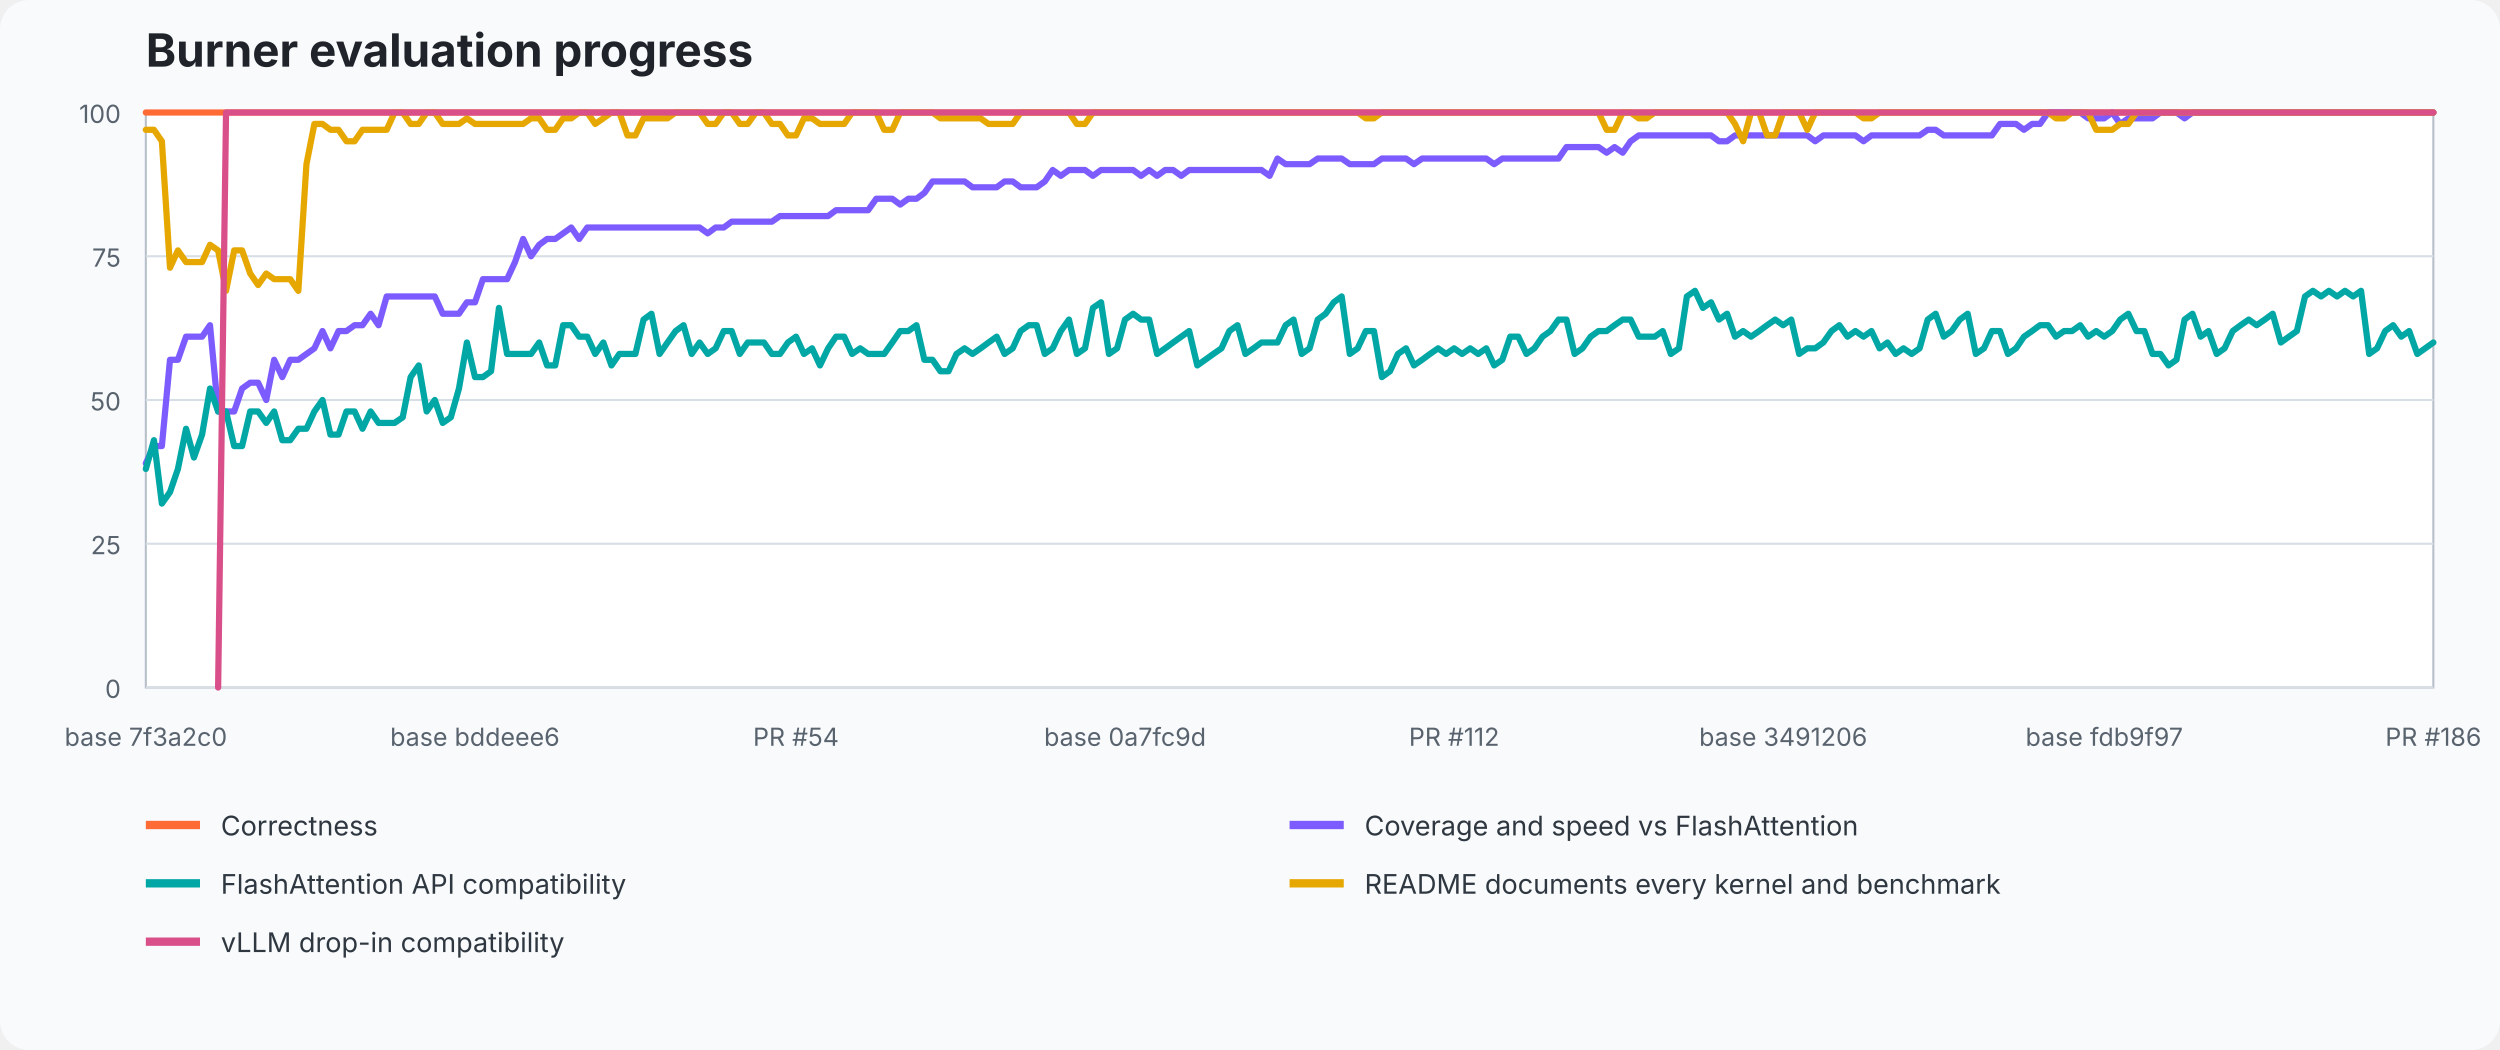
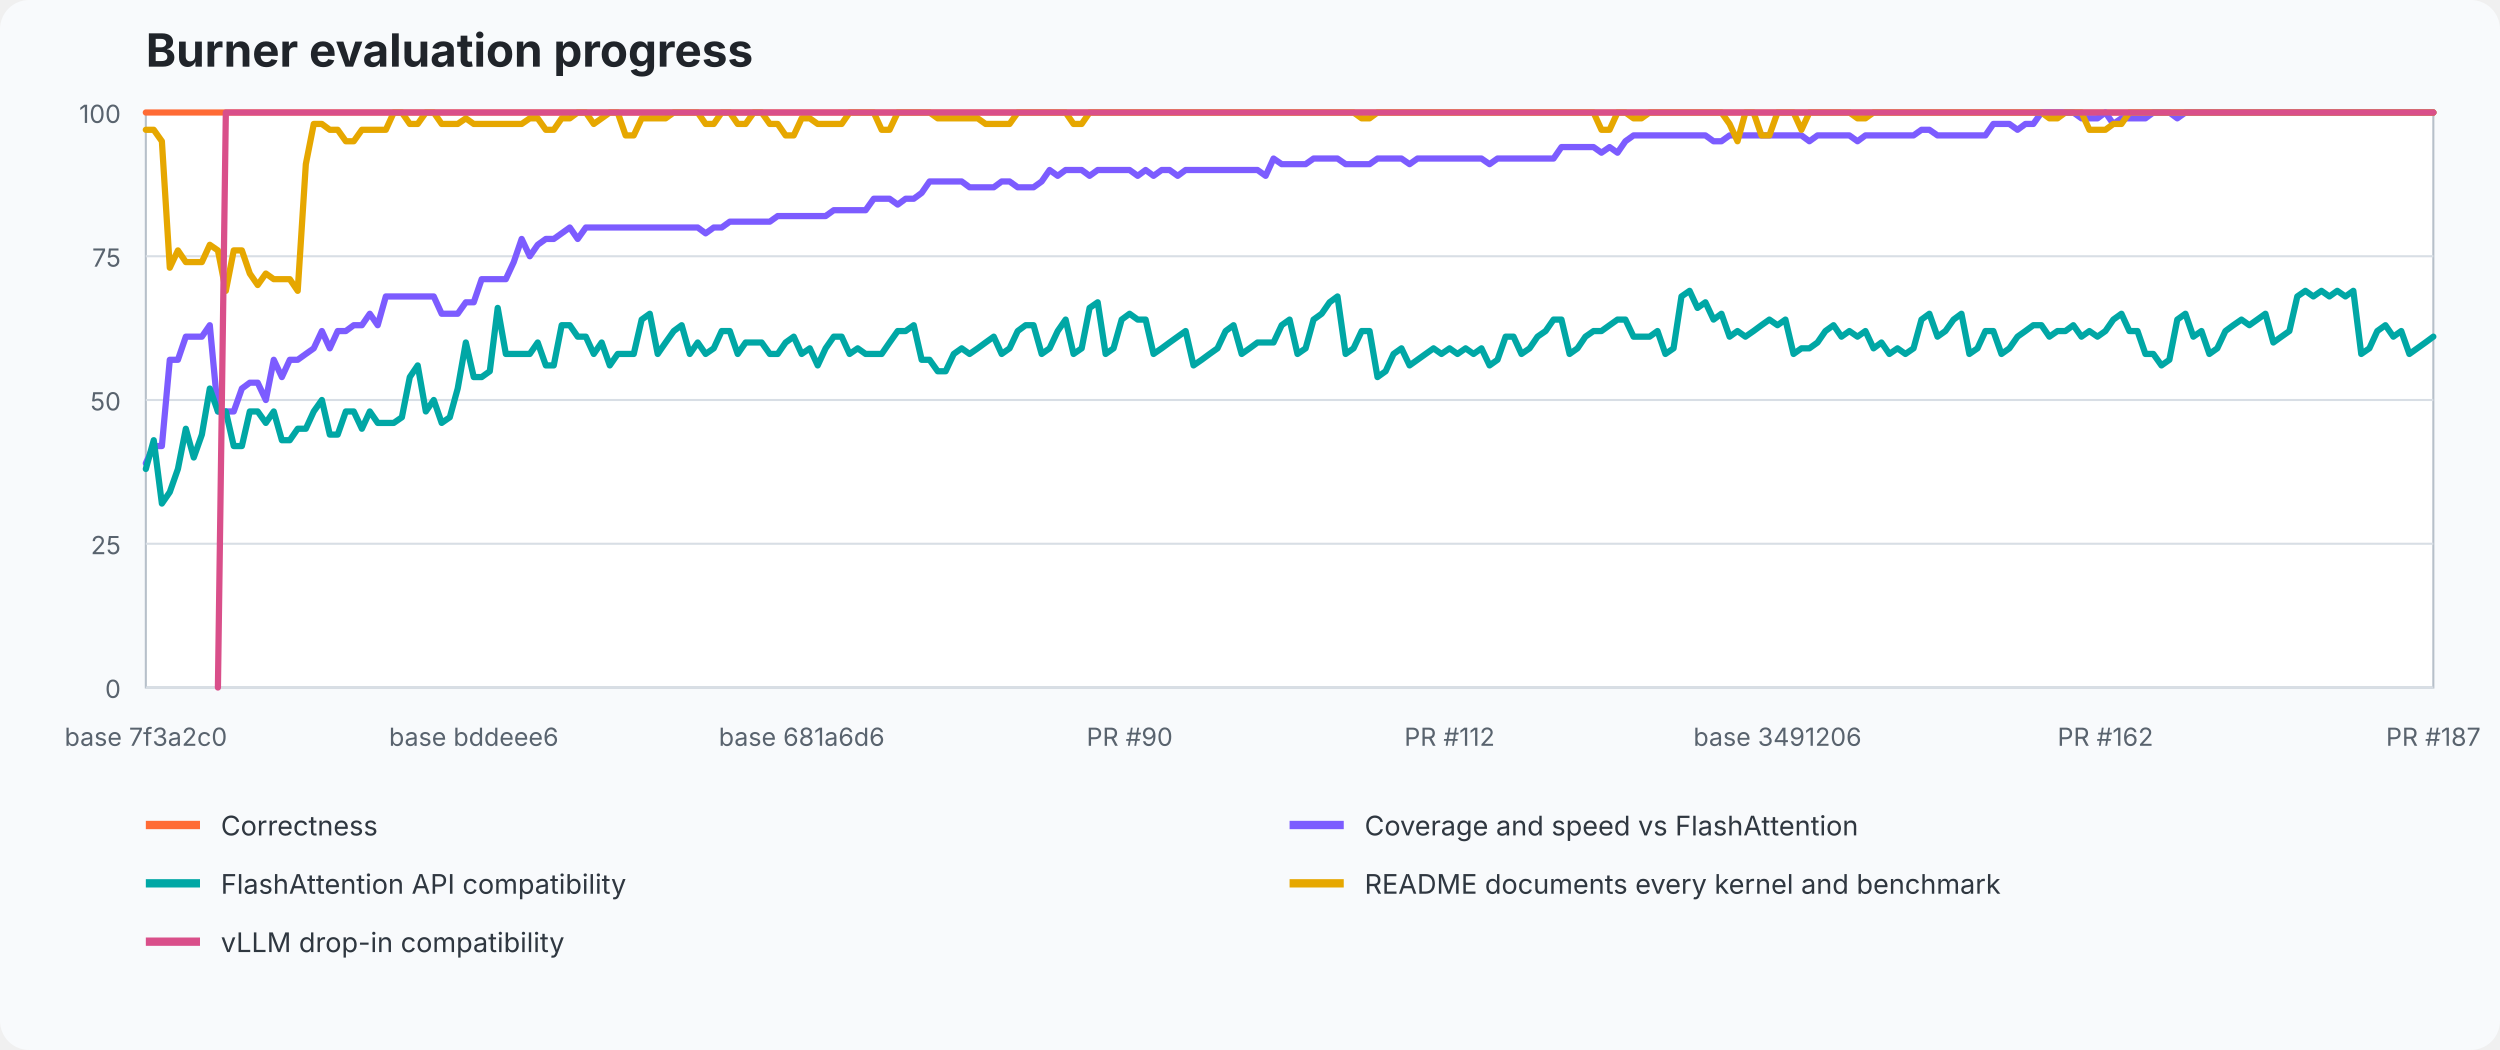
<svg xmlns="http://www.w3.org/2000/svg" width="1200" height="504" viewBox="0 0 1200 504" role="img" aria-labelledby="title desc">
  <style>text{font-family:ui-sans-serif,system-ui,-apple-system,BlinkMacSystemFont,"Segoe UI",sans-serif}.title{font-size:22px;font-weight:700;fill:#20242a}.axis{font-size:12px;fill:#59636e}.legend{font-size:13px;fill:#2f3740}.grid{stroke:#d8dee5;stroke-width:1}.plot{fill:#fff;stroke:#b7c0ca}</style>
  <rect width="100%" height="100%" fill="#f8fafc" rx="14" />
  <text x="70" y="32" class="title">Burner evaluation progress</text>
  <rect x="70" y="54" width="1098" height="276" class="plot" />
  <line x1="70" y1="330" x2="1168" y2="330" class="grid" />
  <text x="58" y="335" text-anchor="end" class="axis">0</text>
  <line x1="70" y1="261" x2="1168" y2="261" class="grid" />
  <text x="58" y="266" text-anchor="end" class="axis">25</text>
  <line x1="70" y1="192" x2="1168" y2="192" class="grid" />
  <text x="58" y="197" text-anchor="end" class="axis">50</text>
  <line x1="70" y1="123" x2="1168" y2="123" class="grid" />
  <text x="58" y="128" text-anchor="end" class="axis">75</text>
  <line x1="70" y1="54" x2="1168" y2="54" class="grid" />
  <text x="58" y="59" text-anchor="end" class="axis">100</text>
-   <polyline points="70.0,54.0 73.9,54.0 77.7,54.0 81.6,54.0 85.4,54.0 89.3,54.0 93.1,54.0 97.0,54.0 100.8,54.0 104.7,54.0 108.5,54.0 112.4,54.0 116.2,54.0 120.1,54.0 123.9,54.0 127.8,54.0 131.6,54.0 135.5,54.0 139.3,54.0 143.2,54.0 147.1,54.0 150.9,54.0 154.8,54.0 158.6,54.0 162.5,54.0 166.3,54.0 170.2,54.0 174.0,54.0 177.9,54.0 181.7,54.0 185.6,54.0 189.4,54.0 193.3,54.0 197.1,54.0 201.0,54.0 204.8,54.0 208.7,54.0 212.5,54.0 216.4,54.0 220.3,54.0 224.1,54.0 228.0,54.0 231.8,54.0 235.7,54.0 239.5,54.0 243.4,54.0 247.2,54.0 251.1,54.0 254.9,54.0 258.8,54.0 262.6,54.0 266.5,54.0 270.3,54.0 274.2,54.0 278.0,54.0 281.9,54.0 285.7,54.0 289.6,54.0 293.5,54.0 297.3,54.0 301.2,54.0 305.0,54.0 308.9,54.0 312.7,54.0 316.6,54.0 320.4,54.0 324.3,54.0 328.1,54.0 332.0,54.0 335.8,54.0 339.7,54.0 343.5,54.0 347.4,54.0 351.2,54.0 355.1,54.0 358.9,54.0 362.8,54.0 366.7,54.0 370.5,54.0 374.4,54.0 378.2,54.0 382.1,54.0 385.9,54.0 389.8,54.0 393.6,54.0 397.5,54.0 401.3,54.0 405.2,54.0 409.0,54.0 412.9,54.0 416.7,54.0 420.6,54.0 424.4,54.0 428.3,54.0 432.1,54.0 436.0,54.0 439.9,54.0 443.7,54.0 447.6,54.0 451.4,54.0 455.3,54.0 459.1,54.0 463.0,54.0 466.8,54.0 470.7,54.0 474.5,54.0 478.4,54.0 482.2,54.0 486.1,54.0 489.9,54.0 493.8,54.0 497.6,54.0 501.5,54.0 505.3,54.0 509.2,54.0 513.1,54.0 516.9,54.0 520.8,54.0 524.6,54.0 528.5,54.0 532.3,54.0 536.2,54.0 540.0,54.0 543.9,54.0 547.7,54.0 551.6,54.0 555.4,54.0 559.3,54.0 563.1,54.0 567.0,54.0 570.8,54.0 574.7,54.0 578.5,54.0 582.4,54.0 586.3,54.0 590.1,54.0 594.0,54.0 597.8,54.0 601.7,54.0 605.5,54.0 609.4,54.0 613.2,54.0 617.1,54.0 620.9,54.0 624.8,54.0 628.6,54.0 632.5,54.0 636.3,54.0 640.2,54.0 644.0,54.0 647.9,54.0 651.7,54.0 655.6,54.0 659.5,54.0 663.3,54.0 667.2,54.0 671.0,54.0 674.9,54.0 678.7,54.0 682.6,54.0 686.4,54.0 690.3,54.0 694.1,54.0 698.0,54.0 701.8,54.0 705.7,54.0 709.5,54.0 713.4,54.0 717.2,54.0 721.1,54.0 724.9,54.0 728.8,54.0 732.7,54.0 736.5,54.0 740.4,54.0 744.2,54.0 748.1,54.0 751.9,54.0 755.8,54.0 759.6,54.0 763.5,54.0 767.3,54.0 771.2,54.0 775.0,54.0 778.9,54.0 782.7,54.0 786.6,54.0 790.4,54.0 794.3,54.0 798.1,54.0 802.0,54.0 805.9,54.0 809.7,54.0 813.6,54.0 817.4,54.0 821.3,54.0 825.1,54.0 829.0,54.0 832.8,54.0 836.7,54.0 840.5,54.0 844.4,54.0 848.2,54.0 852.1,54.0 855.9,54.0 859.8,54.0 863.6,54.0 867.5,54.0 871.3,54.0 875.2,54.0 879.1,54.0 882.9,54.0 886.8,54.0 890.6,54.0 894.5,54.0 898.3,54.0 902.2,54.0 906.0,54.0 909.9,54.0 913.7,54.0 917.6,54.0 921.4,54.0 925.3,54.0 929.1,54.0 933.0,54.0 936.8,54.0 940.7,54.0 944.5,54.0 948.4,54.0 952.3,54.0 956.1,54.0 960.0,54.0 963.8,54.0 967.7,54.0 971.5,54.0 975.4,54.0 979.2,54.0 983.1,54.0 986.9,54.0 990.8,54.0 994.6,54.0 998.5,54.0 1002.3,54.0 1006.2,54.0 1010.0,54.0 1013.9,54.0 1017.7,54.0 1021.6,54.0 1025.5,54.0 1029.3,54.0 1033.2,54.0 1037.0,54.0 1040.9,54.0 1044.7,54.0 1048.6,54.0 1052.4,54.0 1056.3,54.0 1060.1,54.0 1064.0,54.0 1067.8,54.0 1071.7,54.0 1075.5,54.0 1079.4,54.0 1083.2,54.0 1087.1,54.0 1090.9,54.0 1094.8,54.0 1098.7,54.0 1102.5,54.0 1106.4,54.0 1110.2,54.0 1114.1,54.0 1117.9,54.0 1121.8,54.0 1125.6,54.0 1129.5,54.0 1133.3,54.0 1137.2,54.0 1141.0,54.0 1144.9,54.0 1148.7,54.0 1152.6,54.0 1156.4,54.0 1160.3,54.0 1164.1,54.0 1168.0,54.0" fill="none" stroke="#ff6b35" stroke-width="3" stroke-linejoin="round" stroke-linecap="round" />
-   <polyline points="70.0,222.4 73.9,214.1 77.7,214.1 81.6,172.7 85.4,172.7 89.3,161.6 93.1,161.6 97.0,161.6 100.8,156.1 104.7,197.5 108.5,197.5 112.4,197.5 116.2,186.5 120.1,183.7 123.9,183.7 127.8,192.0 131.6,172.7 135.5,181.0 139.3,172.7 143.2,172.7 147.1,169.9 150.9,167.2 154.8,158.9 158.6,167.2 162.5,158.9 166.3,158.9 170.2,156.1 174.0,156.1 177.9,150.6 181.7,156.1 185.6,142.3 189.4,142.3 193.3,142.3 197.1,142.3 201.0,142.3 204.8,142.3 208.7,142.3 212.5,150.6 216.4,150.6 220.3,150.6 224.1,145.1 228.0,145.1 231.8,134.0 235.7,134.0 239.5,134.0 243.4,134.0 247.2,125.8 251.1,114.7 254.9,123.0 258.8,117.5 262.6,114.7 266.5,114.7 270.3,112.0 274.2,109.2 278.0,114.7 281.9,109.2 285.7,109.2 289.6,109.2 293.5,109.2 297.3,109.2 301.2,109.2 305.0,109.2 308.9,109.2 312.7,109.2 316.6,109.2 320.4,109.2 324.3,109.2 328.1,109.2 332.0,109.2 335.8,109.2 339.7,112.0 343.5,109.2 347.4,109.2 351.2,106.4 355.1,106.4 358.9,106.4 362.8,106.4 366.7,106.4 370.5,106.4 374.4,103.7 378.2,103.7 382.1,103.7 385.9,103.7 389.8,103.7 393.6,103.7 397.5,103.7 401.3,100.9 405.2,100.9 409.0,100.9 412.9,100.9 416.7,100.9 420.6,95.4 424.4,95.4 428.3,95.4 432.1,98.2 436.0,95.4 439.9,95.4 443.7,92.6 447.6,87.1 451.4,87.1 455.3,87.1 459.1,87.1 463.0,87.1 466.8,89.9 470.7,89.9 474.5,89.9 478.4,89.9 482.2,87.1 486.1,87.1 489.9,89.9 493.8,89.9 497.6,89.9 501.5,87.1 505.3,81.6 509.2,84.4 513.1,81.6 516.9,81.6 520.8,81.6 524.6,84.4 528.5,81.6 532.3,81.6 536.2,81.6 540.0,81.6 543.9,81.6 547.7,84.4 551.6,81.6 555.4,84.4 559.3,81.6 563.1,81.6 567.0,84.4 570.8,81.6 574.7,81.6 578.5,81.6 582.4,81.6 586.3,81.6 590.1,81.6 594.0,81.6 597.8,81.6 601.7,81.6 605.5,81.6 609.4,84.4 613.2,76.1 617.1,78.8 620.9,78.8 624.8,78.8 628.6,78.8 632.5,76.1 636.3,76.1 640.2,76.1 644.0,76.1 647.9,78.8 651.7,78.8 655.6,78.8 659.5,78.8 663.3,76.1 667.2,76.1 671.0,76.1 674.9,76.1 678.7,78.8 682.6,76.1 686.4,76.1 690.3,76.1 694.1,76.1 698.0,76.1 701.8,76.1 705.7,76.1 709.5,76.1 713.4,76.1 717.2,78.8 721.1,76.1 724.9,76.1 728.8,76.1 732.7,76.1 736.5,76.1 740.4,76.1 744.2,76.1 748.1,76.1 751.9,70.6 755.8,70.6 759.6,70.6 763.5,70.6 767.3,70.6 771.2,73.3 775.0,70.6 778.9,73.3 782.7,67.8 786.6,65.0 790.4,65.0 794.3,65.0 798.1,65.0 802.0,65.0 805.9,65.0 809.7,65.0 813.6,65.0 817.4,65.0 821.3,65.0 825.1,67.8 829.0,67.8 832.8,65.0 836.7,65.0 840.5,65.0 844.4,65.0 848.2,65.0 852.1,65.0 855.9,65.0 859.8,65.0 863.6,65.0 867.5,65.0 871.3,67.8 875.2,65.0 879.1,65.0 882.9,65.0 886.8,65.0 890.6,65.0 894.5,67.8 898.3,65.0 902.2,65.0 906.0,65.0 909.9,65.0 913.7,65.0 917.6,65.0 921.4,65.0 925.3,62.3 929.1,62.3 933.0,65.0 936.8,65.0 940.7,65.0 944.5,65.0 948.4,65.0 952.3,65.0 956.1,65.0 960.0,59.5 963.8,59.5 967.7,59.5 971.5,62.3 975.4,59.5 979.2,59.5 983.1,54.0 986.9,54.0 990.8,54.0 994.6,54.0 998.5,54.0 1002.3,56.8 1006.2,56.8 1010.0,56.8 1013.9,54.0 1017.7,59.5 1021.6,56.8 1025.5,56.8 1029.3,56.8 1033.2,56.8 1037.0,54.0 1040.9,54.0 1044.7,54.0 1048.6,56.8 1052.4,54.0 1056.3,54.0 1060.1,54.0 1064.0,54.0 1067.8,54.0 1071.7,54.0 1075.5,54.0 1079.4,54.0 1083.2,54.0 1087.1,54.0 1090.9,54.0 1094.8,54.0 1098.7,54.0 1102.5,54.0 1106.4,54.0 1110.2,54.0 1114.1,54.0 1117.9,54.0 1121.8,54.0 1125.6,54.0 1129.5,54.0 1133.3,54.0 1137.2,54.0 1141.0,54.0 1144.9,54.0 1148.7,54.0 1152.6,54.0 1156.4,54.0 1160.3,54.0 1164.1,54.0 1168.0,54.0" fill="none" stroke="#7c5cff" stroke-width="3" stroke-linejoin="round" stroke-linecap="round" />
-   <polyline points="70.0,225.1 73.9,211.3 77.7,241.7 81.6,236.2 85.4,225.1 89.3,205.8 93.1,219.6 97.0,208.6 100.8,186.5 104.7,197.5 108.5,197.5 112.4,214.1 116.2,214.1 120.1,197.5 123.9,197.5 127.8,203.0 131.6,197.5 135.5,211.3 139.3,211.3 143.2,205.8 147.1,205.8 150.9,197.5 154.8,192.0 158.6,208.6 162.5,208.6 166.3,197.5 170.2,197.5 174.0,205.8 177.9,197.5 181.7,203.0 185.6,203.0 189.4,203.0 193.3,200.3 197.1,181.0 201.0,175.4 204.8,197.5 208.7,192.0 212.5,203.0 216.4,200.3 220.3,186.5 224.1,164.4 228.0,181.0 231.8,181.0 235.7,178.2 239.5,147.8 243.4,169.9 247.2,169.9 251.1,169.9 254.9,169.9 258.8,164.4 262.6,175.4 266.5,175.4 270.3,156.1 274.2,156.1 278.0,161.6 281.9,161.6 285.7,169.9 289.6,164.4 293.5,175.4 297.3,169.9 301.2,169.9 305.0,169.9 308.9,153.4 312.7,150.6 316.6,169.9 320.4,164.4 324.3,158.9 328.1,156.1 332.0,169.9 335.8,164.4 339.7,169.9 343.5,167.2 347.4,158.9 351.2,158.9 355.1,169.9 358.9,164.4 362.8,164.4 366.7,164.4 370.5,169.9 374.4,169.9 378.2,164.4 382.1,161.6 385.9,169.9 389.8,167.2 393.6,175.4 397.5,167.2 401.3,161.6 405.2,161.6 409.0,169.9 412.9,167.2 416.7,169.9 420.6,169.9 424.4,169.9 428.3,164.4 432.1,158.9 436.0,158.9 439.9,156.1 443.7,172.7 447.6,172.7 451.4,178.2 455.3,178.2 459.1,169.9 463.0,167.2 466.8,169.9 470.7,167.2 474.5,164.4 478.4,161.6 482.2,169.9 486.1,167.2 489.9,158.9 493.8,156.1 497.6,156.1 501.5,169.9 505.3,167.2 509.2,158.9 513.1,153.4 516.9,169.9 520.8,167.2 524.6,147.8 528.5,145.1 532.3,169.9 536.2,167.2 540.0,153.4 543.9,150.6 547.7,153.4 551.6,153.4 555.4,169.9 559.3,167.2 563.1,164.4 567.0,161.6 570.8,158.9 574.7,175.4 578.5,172.7 582.4,169.9 586.3,167.2 590.1,158.9 594.0,156.1 597.8,169.9 601.7,167.2 605.5,164.4 609.4,164.4 613.2,164.4 617.1,156.1 620.9,153.4 624.8,169.9 628.6,167.2 632.5,153.4 636.3,150.6 640.2,145.1 644.0,142.3 647.9,169.9 651.7,167.2 655.6,158.9 659.5,158.9 663.3,181.0 667.2,178.2 671.0,169.9 674.9,167.2 678.7,175.4 682.6,172.7 686.4,169.9 690.3,167.2 694.1,169.9 698.0,167.2 701.8,169.9 705.7,167.2 709.5,169.9 713.4,167.2 717.2,175.4 721.1,172.7 724.9,161.6 728.8,161.6 732.7,169.9 736.5,167.2 740.4,161.6 744.2,158.9 748.1,153.4 751.9,153.4 755.8,169.9 759.6,167.2 763.5,161.6 767.3,158.9 771.2,158.9 775.0,156.1 778.9,153.4 782.7,153.4 786.6,161.6 790.4,161.6 794.3,161.6 798.1,158.9 802.0,169.9 805.9,167.2 809.7,142.3 813.6,139.6 817.4,147.8 821.3,145.1 825.1,153.4 829.0,150.6 832.8,161.6 836.7,158.9 840.5,161.6 844.4,158.9 848.2,156.1 852.1,153.4 855.9,156.1 859.8,153.4 863.6,169.9 867.5,167.2 871.3,167.2 875.2,164.4 879.1,158.9 882.9,156.1 886.8,161.6 890.6,158.9 894.5,161.6 898.3,158.9 902.2,167.2 906.0,164.4 909.9,169.9 913.7,167.2 917.6,169.9 921.4,167.2 925.3,153.4 929.1,150.6 933.0,161.6 936.8,158.9 940.7,153.4 944.5,150.6 948.4,169.9 952.3,167.2 956.1,158.9 960.0,158.9 963.8,169.9 967.7,167.2 971.5,161.6 975.4,158.9 979.2,156.1 983.1,156.1 986.9,161.6 990.8,158.9 994.6,158.9 998.5,156.1 1002.3,161.6 1006.2,158.9 1010.0,161.6 1013.9,158.9 1017.7,153.4 1021.6,150.6 1025.5,158.9 1029.3,158.9 1033.2,169.9 1037.0,169.9 1040.9,175.4 1044.7,172.7 1048.6,153.4 1052.4,150.6 1056.3,161.6 1060.1,158.9 1064.0,169.9 1067.8,167.2 1071.7,158.9 1075.5,156.1 1079.4,153.4 1083.2,156.1 1087.1,153.4 1090.9,150.6 1094.8,164.4 1098.7,161.6 1102.5,158.9 1106.4,142.3 1110.2,139.6 1114.1,142.3 1117.9,139.6 1121.8,142.3 1125.6,139.6 1129.5,142.3 1133.3,139.6 1137.2,169.9 1141.0,167.2 1144.9,158.9 1148.7,156.1 1152.6,161.6 1156.4,158.9 1160.3,169.9 1164.1,167.2 1168.0,164.4" fill="none" stroke="#00a7a5" stroke-width="3" stroke-linejoin="round" stroke-linecap="round" />
-   <polyline points="70.0,62.3 73.9,62.3 77.7,67.8 81.6,128.5 85.4,120.2 89.3,125.8 93.1,125.8 97.0,125.8 100.8,117.5 104.7,120.2 108.5,139.6 112.4,120.2 116.2,120.2 120.1,131.3 123.9,136.8 127.8,131.3 131.6,134.0 135.5,134.0 139.3,134.0 143.2,139.6 147.1,78.8 150.9,59.5 154.8,59.5 158.6,62.3 162.5,62.3 166.3,67.8 170.2,67.8 174.0,62.3 177.9,62.3 181.7,62.3 185.6,62.3 189.4,54.0 193.3,54.0 197.1,59.5 201.0,59.5 204.8,54.0 208.7,54.0 212.5,59.5 216.4,59.5 220.3,59.5 224.1,56.8 228.0,59.5 231.8,59.5 235.7,59.5 239.5,59.5 243.4,59.5 247.2,59.5 251.1,59.5 254.9,56.8 258.8,56.8 262.6,62.3 266.5,62.3 270.3,56.8 274.2,56.8 278.0,54.0 281.9,54.0 285.7,59.5 289.6,56.8 293.5,54.0 297.3,54.0 301.2,65.0 305.0,65.0 308.9,56.8 312.7,56.8 316.6,56.8 320.4,56.8 324.3,54.0 328.1,54.0 332.0,54.0 335.8,54.0 339.7,59.5 343.5,59.5 347.4,54.0 351.2,54.0 355.1,59.5 358.9,59.5 362.8,54.0 366.7,54.0 370.5,59.5 374.4,59.5 378.2,65.0 382.1,65.0 385.9,56.8 389.8,56.8 393.6,59.5 397.5,59.5 401.3,59.5 405.2,59.5 409.0,54.0 412.9,54.0 416.7,54.0 420.6,54.0 424.4,62.3 428.3,62.3 432.1,54.0 436.0,54.0 439.9,54.0 443.7,54.0 447.6,54.0 451.4,56.8 455.3,56.8 459.1,56.8 463.0,56.8 466.8,56.8 470.7,56.8 474.5,59.5 478.4,59.5 482.2,59.5 486.1,59.5 489.9,54.0 493.8,54.0 497.6,54.0 501.5,54.0 505.3,54.0 509.2,54.0 513.1,54.0 516.9,59.5 520.8,59.5 524.6,54.0 528.5,54.0 532.3,54.0 536.2,54.0 540.0,54.0 543.9,54.0 547.7,54.0 551.6,54.0 555.4,54.0 559.3,54.0 563.1,54.0 567.0,54.0 570.8,54.0 574.7,54.0 578.5,54.0 582.4,54.0 586.3,54.0 590.1,54.0 594.0,54.0 597.8,54.0 601.7,54.0 605.5,54.0 609.4,54.0 613.2,54.0 617.1,54.0 620.9,54.0 624.8,54.0 628.6,54.0 632.5,54.0 636.3,54.0 640.2,54.0 644.0,54.0 647.9,54.0 651.7,54.0 655.6,56.8 659.5,56.8 663.3,54.0 667.2,54.0 671.0,54.0 674.9,54.0 678.7,54.0 682.6,54.0 686.4,54.0 690.3,54.0 694.1,54.0 698.0,54.0 701.8,54.0 705.7,54.0 709.5,54.0 713.4,54.0 717.2,54.0 721.1,54.0 724.9,54.0 728.8,54.0 732.7,54.0 736.5,54.0 740.4,54.0 744.2,54.0 748.1,54.0 751.9,54.0 755.8,54.0 759.6,54.0 763.5,54.0 767.3,54.0 771.2,62.3 775.0,62.3 778.9,54.0 782.7,54.0 786.6,56.8 790.4,56.8 794.3,54.0 798.1,54.0 802.0,54.0 805.9,54.0 809.7,54.0 813.6,54.0 817.4,54.0 821.3,54.0 825.1,54.0 829.0,54.0 832.8,59.5 836.7,67.8 840.5,54.0 844.4,54.0 848.2,65.0 852.1,65.0 855.9,54.0 859.8,54.0 863.6,54.0 867.5,62.3 871.3,54.0 875.2,54.0 879.1,54.0 882.9,54.0 886.8,54.0 890.6,54.0 894.5,56.8 898.3,56.8 902.2,54.0 906.0,54.0 909.9,54.0 913.7,54.0 917.6,54.0 921.4,54.0 925.3,54.0 929.1,54.0 933.0,54.0 936.8,54.0 940.7,54.0 944.5,54.0 948.4,54.0 952.3,54.0 956.1,54.0 960.0,54.0 963.8,54.0 967.7,54.0 971.5,54.0 975.4,54.0 979.2,54.0 983.1,54.0 986.9,56.8 990.8,56.8 994.6,54.0 998.5,54.0 1002.3,54.0 1006.2,62.3 1010.0,62.3 1013.9,62.3 1017.7,59.5 1021.6,59.5 1025.5,54.0 1029.3,54.0 1033.2,54.0 1037.0,54.0 1040.9,54.0 1044.7,54.0 1048.6,54.0 1052.4,54.0 1056.3,54.0 1060.1,54.0 1064.0,54.0 1067.8,54.0 1071.7,54.0 1075.5,54.0 1079.4,54.0 1083.2,54.0 1087.1,54.0 1090.9,54.0 1094.8,54.0 1098.7,54.0 1102.5,54.0 1106.4,54.0 1110.2,54.0 1114.1,54.0 1117.9,54.0 1121.8,54.0 1125.6,54.0 1129.5,54.0 1133.3,54.0 1137.2,54.0 1141.0,54.0 1144.9,54.0 1148.7,54.0 1152.6,54.0 1156.4,54.0 1160.3,54.0 1164.1,54.0 1168.0,54.0" fill="none" stroke="#e6a700" stroke-width="3" stroke-linejoin="round" stroke-linecap="round" />
-   <polyline points="104.7,330.0 108.5,54.0 112.4,54.0 116.2,54.0 120.1,54.0 123.9,54.0 127.8,54.0 131.6,54.0 135.5,54.0 139.3,54.0 143.2,54.0 147.1,54.0 150.9,54.0 154.8,54.0 158.6,54.0 162.5,54.0 166.3,54.0 170.2,54.0 174.0,54.0 177.9,54.0 181.7,54.0 185.6,54.0 189.4,54.0 193.3,54.0 197.1,54.0 201.0,54.0 204.8,54.0 208.7,54.0 212.5,54.0 216.4,54.0 220.3,54.0 224.1,54.0 228.0,54.0 231.8,54.0 235.7,54.0 239.5,54.0 243.4,54.0 247.2,54.0 251.1,54.0 254.9,54.0 258.8,54.0 262.6,54.0 266.5,54.0 270.3,54.0 274.2,54.0 278.0,54.0 281.9,54.0 285.7,54.0 289.6,54.0 293.5,54.0 297.3,54.0 301.2,54.0 305.0,54.0 308.9,54.0 312.7,54.0 316.6,54.0 320.4,54.0 324.3,54.0 328.1,54.0 332.0,54.0 335.8,54.0 339.7,54.0 343.5,54.0 347.4,54.0 351.2,54.0 355.1,54.0 358.9,54.0 362.8,54.0 366.7,54.0 370.5,54.0 374.4,54.0 378.2,54.0 382.1,54.0 385.9,54.0 389.8,54.0 393.6,54.0 397.5,54.0 401.3,54.0 405.2,54.0 409.0,54.0 412.9,54.0 416.7,54.0 420.6,54.0 424.4,54.0 428.3,54.0 432.1,54.0 436.0,54.0 439.9,54.0 443.7,54.0 447.6,54.0 451.4,54.0 455.3,54.0 459.1,54.0 463.0,54.0 466.8,54.0 470.7,54.0 474.5,54.0 478.4,54.0 482.2,54.0 486.1,54.0 489.9,54.0 493.8,54.0 497.6,54.0 501.5,54.0 505.3,54.0 509.2,54.0 513.1,54.0 516.9,54.0 520.8,54.0 524.6,54.0 528.5,54.0 532.3,54.0 536.2,54.0 540.0,54.0 543.9,54.0 547.7,54.0 551.6,54.0 555.4,54.0 559.3,54.0 563.1,54.0 567.0,54.0 570.8,54.0 574.7,54.0 578.5,54.0 582.4,54.0 586.3,54.0 590.1,54.0 594.0,54.0 597.8,54.0 601.7,54.0 605.5,54.0 609.4,54.0 613.2,54.0 617.1,54.0 620.9,54.0 624.8,54.0 628.6,54.0 632.5,54.0 636.3,54.0 640.2,54.0 644.0,54.0 647.9,54.0 651.7,54.0 655.6,54.0 659.5,54.0 663.3,54.0 667.2,54.0 671.0,54.0 674.9,54.0 678.7,54.0 682.6,54.0 686.4,54.0 690.3,54.0 694.1,54.0 698.0,54.0 701.8,54.0 705.7,54.0 709.5,54.0 713.4,54.0 717.2,54.0 721.1,54.0 724.9,54.0 728.8,54.0 732.7,54.0 736.5,54.0 740.4,54.0 744.2,54.0 748.1,54.0 751.9,54.0 755.8,54.0 759.6,54.0 763.5,54.0 767.3,54.0 771.2,54.0 775.0,54.0 778.9,54.0 782.7,54.0 786.6,54.0 790.4,54.0 794.3,54.0 798.1,54.0 802.0,54.0 805.9,54.0 809.7,54.0 813.6,54.0 817.4,54.0 821.3,54.0 825.1,54.0 829.0,54.0 832.8,54.0 836.7,54.0 840.5,54.0 844.4,54.0 848.2,54.0 852.1,54.0 855.9,54.0 859.8,54.0 863.6,54.0 867.5,54.0 871.3,54.0 875.2,54.0 879.1,54.0 882.9,54.0 886.8,54.0 890.6,54.0 894.5,54.0 898.3,54.0 902.2,54.0 906.0,54.0 909.9,54.0 913.7,54.0 917.6,54.0 921.4,54.0 925.3,54.0 929.1,54.0 933.0,54.0 936.8,54.0 940.7,54.0 944.5,54.0 948.4,54.0 952.3,54.0 956.1,54.0 960.0,54.0 963.8,54.0 967.7,54.0 971.5,54.0 975.4,54.0 979.2,54.0 983.1,54.0 986.9,54.0 990.8,54.0 994.6,54.0 998.5,54.0 1002.3,54.0 1006.2,54.0 1010.0,54.0 1013.9,54.0 1017.7,54.0 1021.6,54.0 1025.5,54.0 1029.3,54.0 1033.2,54.0 1037.0,54.0 1040.9,54.0 1044.7,54.0 1048.6,54.0 1052.4,54.0 1056.3,54.0 1060.1,54.0 1064.0,54.0 1067.8,54.0 1071.7,54.0 1075.5,54.0 1079.4,54.0 1083.2,54.0 1087.1,54.0 1090.9,54.0 1094.8,54.0 1098.7,54.0 1102.5,54.0 1106.4,54.0 1110.2,54.0 1114.1,54.0 1117.9,54.0 1121.8,54.0 1125.6,54.0 1129.5,54.0 1133.3,54.0 1137.2,54.0 1141.0,54.0 1144.9,54.0 1148.7,54.0 1152.6,54.0 1156.4,54.0 1160.3,54.0 1164.1,54.0 1168.0,54.0" fill="none" stroke="#d94f8a" stroke-width="3" stroke-linejoin="round" stroke-linecap="round" />
+   <polyline points="70.0,54.0 73.8,54.0 77.7,54.0 81.5,54.0 85.4,54.0 89.2,54.0 93.0,54.0 96.9,54.0 100.7,54.0 104.6,54.0 108.4,54.0 112.2,54.0 116.1,54.0 119.9,54.0 123.7,54.0 127.6,54.0 131.4,54.0 135.3,54.0 139.1,54.0 142.9,54.0 146.8,54.0 150.6,54.0 154.5,54.0 158.3,54.0 162.1,54.0 166.0,54.0 169.8,54.0 173.7,54.0 177.5,54.0 181.3,54.0 185.2,54.0 189.0,54.0 192.9,54.0 196.7,54.0 200.5,54.0 204.4,54.0 208.2,54.0 212.0,54.0 215.9,54.0 219.7,54.0 223.6,54.0 227.4,54.0 231.2,54.0 235.1,54.0 238.9,54.0 242.8,54.0 246.6,54.0 250.4,54.0 254.3,54.0 258.1,54.0 262.0,54.0 265.8,54.0 269.6,54.0 273.5,54.0 277.3,54.0 281.2,54.0 285.0,54.0 288.8,54.0 292.7,54.0 296.5,54.0 300.3,54.0 304.2,54.0 308.0,54.0 311.9,54.0 315.7,54.0 319.5,54.0 323.4,54.0 327.2,54.0 331.1,54.0 334.9,54.0 338.7,54.0 342.6,54.0 346.4,54.0 350.3,54.0 354.1,54.0 357.9,54.0 361.8,54.0 365.6,54.0 369.5,54.0 373.3,54.0 377.1,54.0 381.0,54.0 384.8,54.0 388.7,54.0 392.5,54.0 396.3,54.0 400.2,54.0 404.0,54.0 407.8,54.0 411.7,54.0 415.5,54.0 419.4,54.0 423.2,54.0 427.0,54.0 430.9,54.0 434.7,54.0 438.6,54.0 442.4,54.0 446.2,54.0 450.1,54.0 453.9,54.0 457.8,54.0 461.6,54.0 465.4,54.0 469.3,54.0 473.1,54.0 477.0,54.0 480.8,54.0 484.6,54.0 488.5,54.0 492.3,54.0 496.1,54.0 500.0,54.0 503.8,54.0 507.7,54.0 511.5,54.0 515.3,54.0 519.2,54.0 523.0,54.0 526.9,54.0 530.7,54.0 534.5,54.0 538.4,54.0 542.2,54.0 546.1,54.0 549.9,54.0 553.7,54.0 557.6,54.0 561.4,54.0 565.3,54.0 569.1,54.0 572.9,54.0 576.8,54.0 580.6,54.0 584.4,54.0 588.3,54.0 592.1,54.0 596.0,54.0 599.8,54.0 603.6,54.0 607.5,54.0 611.3,54.0 615.2,54.0 619.0,54.0 622.8,54.0 626.7,54.0 630.5,54.0 634.4,54.0 638.2,54.0 642.0,54.0 645.9,54.0 649.7,54.0 653.6,54.0 657.4,54.0 661.2,54.0 665.1,54.0 668.9,54.0 672.7,54.0 676.6,54.0 680.4,54.0 684.3,54.0 688.1,54.0 691.9,54.0 695.8,54.0 699.6,54.0 703.5,54.0 707.3,54.0 711.1,54.0 715.0,54.0 718.8,54.0 722.7,54.0 726.5,54.0 730.3,54.0 734.2,54.0 738.0,54.0 741.9,54.0 745.7,54.0 749.5,54.0 753.4,54.0 757.2,54.0 761.0,54.0 764.9,54.0 768.7,54.0 772.6,54.0 776.4,54.0 780.2,54.0 784.1,54.0 787.9,54.0 791.8,54.0 795.6,54.0 799.4,54.0 803.3,54.0 807.1,54.0 811.0,54.0 814.8,54.0 818.6,54.0 822.5,54.0 826.3,54.0 830.2,54.0 834.0,54.0 837.8,54.0 841.7,54.0 845.5,54.0 849.3,54.0 853.2,54.0 857.0,54.0 860.9,54.0 864.7,54.0 868.5,54.0 872.4,54.0 876.2,54.0 880.1,54.0 883.9,54.0 887.7,54.0 891.6,54.0 895.4,54.0 899.3,54.0 903.1,54.0 906.9,54.0 910.8,54.0 914.6,54.0 918.5,54.0 922.3,54.0 926.1,54.0 930.0,54.0 933.8,54.0 937.7,54.0 941.5,54.0 945.3,54.0 949.2,54.0 953.0,54.0 956.8,54.0 960.7,54.0 964.5,54.0 968.4,54.0 972.2,54.0 976.0,54.0 979.9,54.0 983.7,54.0 987.6,54.0 991.4,54.0 995.2,54.0 999.1,54.0 1002.9,54.0 1006.8,54.0 1010.6,54.0 1014.4,54.0 1018.3,54.0 1022.1,54.0 1026.0,54.0 1029.8,54.0 1033.6,54.0 1037.5,54.0 1041.3,54.0 1045.1,54.0 1049.0,54.0 1052.8,54.0 1056.7,54.0 1060.5,54.0 1064.3,54.0 1068.2,54.0 1072.0,54.0 1075.9,54.0 1079.7,54.0 1083.5,54.0 1087.4,54.0 1091.2,54.0 1095.1,54.0 1098.9,54.0 1102.7,54.0 1106.6,54.0 1110.4,54.0 1114.3,54.0 1118.1,54.0 1121.9,54.0 1125.8,54.0 1129.6,54.0 1133.4,54.0 1137.3,54.0 1141.1,54.0 1145.0,54.0 1148.8,54.0 1152.6,54.0 1156.5,54.0 1160.3,54.0 1164.2,54.0 1168.0,54.0" fill="none" stroke="#ff6b35" stroke-width="3" stroke-linejoin="round" stroke-linecap="round" />
+   <polyline points="70.0,222.4 73.8,214.1 77.7,214.1 81.5,172.7 85.4,172.7 89.2,161.6 93.0,161.6 96.9,161.6 100.7,156.1 104.6,197.5 108.4,197.5 112.2,197.5 116.1,186.5 119.9,183.7 123.7,183.7 127.6,192.0 131.4,172.7 135.3,181.0 139.1,172.7 142.9,172.7 146.8,169.9 150.6,167.2 154.5,158.9 158.3,167.2 162.1,158.9 166.0,158.9 169.8,156.1 173.7,156.1 177.5,150.6 181.3,156.1 185.2,142.3 189.0,142.3 192.9,142.3 196.7,142.3 200.5,142.3 204.4,142.3 208.2,142.3 212.0,150.6 215.9,150.6 219.7,150.6 223.6,145.1 227.4,145.1 231.2,134.0 235.1,134.0 238.9,134.0 242.8,134.0 246.6,125.8 250.4,114.7 254.3,123.0 258.1,117.5 262.0,114.7 265.8,114.7 269.6,112.0 273.5,109.2 277.3,114.7 281.2,109.2 285.0,109.2 288.8,109.2 292.7,109.2 296.5,109.2 300.3,109.2 304.2,109.2 308.0,109.2 311.9,109.2 315.7,109.2 319.5,109.2 323.4,109.2 327.2,109.2 331.1,109.2 334.9,109.2 338.7,112.0 342.6,109.2 346.4,109.2 350.3,106.4 354.1,106.4 357.9,106.4 361.8,106.4 365.6,106.4 369.5,106.4 373.3,103.7 377.1,103.7 381.0,103.7 384.8,103.7 388.7,103.7 392.5,103.7 396.3,103.7 400.2,100.9 404.0,100.9 407.8,100.9 411.7,100.9 415.5,100.9 419.4,95.4 423.2,95.4 427.0,95.4 430.9,98.2 434.7,95.4 438.6,95.4 442.4,92.6 446.2,87.1 450.1,87.1 453.9,87.1 457.8,87.1 461.6,87.1 465.4,89.9 469.3,89.9 473.1,89.9 477.0,89.9 480.8,87.1 484.6,87.1 488.5,89.9 492.3,89.9 496.1,89.9 500.0,87.1 503.8,81.6 507.7,84.4 511.5,81.6 515.3,81.6 519.2,81.6 523.0,84.4 526.9,81.6 530.7,81.6 534.5,81.6 538.4,81.6 542.2,81.6 546.1,84.4 549.9,81.6 553.7,84.4 557.6,81.6 561.4,81.6 565.3,84.4 569.1,81.6 572.9,81.6 576.8,81.6 580.6,81.6 584.4,81.6 588.3,81.6 592.1,81.6 596.0,81.6 599.8,81.6 603.6,81.6 607.5,84.4 611.3,76.1 615.2,78.8 619.0,78.8 622.8,78.8 626.7,78.8 630.5,76.1 634.4,76.1 638.2,76.1 642.0,76.1 645.9,78.8 649.7,78.8 653.6,78.8 657.4,78.8 661.2,76.1 665.1,76.1 668.9,76.1 672.7,76.1 676.6,78.8 680.4,76.1 684.3,76.1 688.1,76.1 691.9,76.1 695.8,76.1 699.6,76.1 703.5,76.1 707.3,76.1 711.1,76.1 715.0,78.8 718.8,76.1 722.7,76.1 726.5,76.1 730.3,76.1 734.2,76.1 738.0,76.1 741.9,76.1 745.7,76.1 749.5,70.6 753.4,70.6 757.2,70.6 761.0,70.6 764.9,70.6 768.7,73.3 772.6,70.6 776.4,73.3 780.2,67.8 784.1,65.0 787.9,65.0 791.8,65.0 795.6,65.0 799.4,65.0 803.3,65.0 807.1,65.0 811.0,65.0 814.8,65.0 818.6,65.0 822.5,67.8 826.3,67.8 830.2,65.0 834.0,65.0 837.8,65.0 841.7,65.0 845.5,65.0 849.3,65.0 853.2,65.0 857.0,65.0 860.9,65.0 864.7,65.0 868.5,67.8 872.4,65.0 876.2,65.0 880.1,65.0 883.9,65.0 887.7,65.0 891.6,67.8 895.4,65.0 899.3,65.0 903.1,65.0 906.9,65.0 910.8,65.0 914.6,65.0 918.5,65.0 922.3,62.3 926.1,62.3 930.0,65.0 933.8,65.0 937.7,65.0 941.5,65.0 945.3,65.0 949.2,65.0 953.0,65.0 956.8,59.5 960.7,59.5 964.5,59.5 968.4,62.3 972.2,59.5 976.0,59.5 979.9,54.0 983.7,54.0 987.6,54.0 991.4,54.0 995.2,54.0 999.1,56.8 1002.9,56.8 1006.8,56.8 1010.6,54.0 1014.4,59.5 1018.3,56.8 1022.1,56.8 1026.0,56.8 1029.8,56.8 1033.6,54.0 1037.5,54.0 1041.3,54.0 1045.1,56.8 1049.0,54.0 1052.8,54.0 1056.7,54.0 1060.5,54.0 1064.3,54.0 1068.2,54.0 1072.0,54.0 1075.9,54.0 1079.7,54.0 1083.5,54.0 1087.4,54.0 1091.2,54.0 1095.1,54.0 1098.9,54.0 1102.7,54.0 1106.6,54.0 1110.4,54.0 1114.3,54.0 1118.1,54.0 1121.9,54.0 1125.8,54.0 1129.6,54.0 1133.4,54.0 1137.3,54.0 1141.1,54.0 1145.0,54.0 1148.8,54.0 1152.6,54.0 1156.5,54.0 1160.3,54.0 1164.2,54.0 1168.0,54.0" fill="none" stroke="#7c5cff" stroke-width="3" stroke-linejoin="round" stroke-linecap="round" />
+   <polyline points="70.0,225.1 73.8,211.3 77.7,241.7 81.5,236.2 85.4,225.1 89.2,205.8 93.0,219.6 96.9,208.6 100.7,186.5 104.6,197.5 108.4,197.5 112.2,214.1 116.1,214.1 119.9,197.5 123.7,197.5 127.6,203.0 131.4,197.5 135.3,211.3 139.1,211.3 142.9,205.8 146.8,205.8 150.6,197.5 154.5,192.0 158.3,208.6 162.1,208.6 166.0,197.5 169.8,197.5 173.7,205.8 177.5,197.5 181.3,203.0 185.2,203.0 189.0,203.0 192.9,200.3 196.7,181.0 200.5,175.4 204.4,197.5 208.2,192.0 212.0,203.0 215.9,200.3 219.7,186.5 223.6,164.4 227.4,181.0 231.2,181.0 235.1,178.2 238.9,147.8 242.8,169.9 246.6,169.9 250.4,169.9 254.3,169.9 258.1,164.4 262.0,175.4 265.8,175.4 269.6,156.1 273.5,156.1 277.3,161.6 281.2,161.6 285.0,169.9 288.8,164.4 292.7,175.4 296.5,169.9 300.3,169.9 304.2,169.9 308.0,153.4 311.9,150.6 315.7,169.9 319.5,164.4 323.4,158.9 327.2,156.1 331.1,169.9 334.9,164.4 338.7,169.9 342.6,167.2 346.4,158.9 350.3,158.9 354.1,169.9 357.9,164.4 361.8,164.4 365.6,164.4 369.5,169.9 373.3,169.9 377.1,164.4 381.0,161.6 384.8,169.9 388.7,167.2 392.5,175.4 396.3,167.2 400.2,161.6 404.0,161.6 407.8,169.9 411.7,167.2 415.5,169.9 419.4,169.9 423.2,169.9 427.0,164.4 430.9,158.9 434.7,158.9 438.6,156.1 442.4,172.7 446.2,172.7 450.1,178.2 453.9,178.2 457.8,169.9 461.6,167.2 465.4,169.9 469.3,167.2 473.1,164.4 477.0,161.6 480.8,169.9 484.6,167.2 488.5,158.9 492.3,156.1 496.1,156.1 500.0,169.9 503.8,167.2 507.7,158.9 511.5,153.4 515.3,169.9 519.2,167.2 523.0,147.8 526.9,145.1 530.7,169.9 534.5,167.2 538.4,153.4 542.2,150.6 546.1,153.4 549.9,153.4 553.7,169.9 557.6,167.2 561.4,164.4 565.3,161.6 569.1,158.9 572.9,175.4 576.8,172.7 580.6,169.9 584.4,167.2 588.3,158.9 592.1,156.1 596.0,169.9 599.8,167.2 603.6,164.4 607.5,164.4 611.3,164.4 615.2,156.1 619.0,153.4 622.8,169.9 626.7,167.2 630.5,153.4 634.4,150.6 638.2,145.1 642.0,142.3 645.9,169.9 649.7,167.2 653.6,158.9 657.4,158.9 661.2,181.0 665.1,178.2 668.9,169.9 672.7,167.2 676.6,175.4 680.4,172.7 684.3,169.9 688.1,167.2 691.9,169.9 695.8,167.2 699.6,169.9 703.5,167.2 707.3,169.9 711.1,167.2 715.0,175.4 718.8,172.7 722.7,161.6 726.5,161.6 730.3,169.9 734.2,167.2 738.0,161.6 741.9,158.9 745.7,153.4 749.5,153.4 753.4,169.9 757.2,167.2 761.0,161.6 764.9,158.9 768.7,158.9 772.6,156.1 776.4,153.4 780.2,153.4 784.1,161.6 787.9,161.6 791.8,161.6 795.6,158.9 799.4,169.9 803.3,167.2 807.1,142.3 811.0,139.6 814.8,147.8 818.6,145.1 822.5,153.4 826.3,150.6 830.2,161.6 834.0,158.9 837.8,161.6 841.7,158.9 845.5,156.1 849.3,153.4 853.2,156.1 857.0,153.4 860.9,169.9 864.7,167.2 868.5,167.2 872.4,164.4 876.2,158.9 880.1,156.1 883.9,161.6 887.7,158.9 891.6,161.6 895.4,158.9 899.3,167.2 903.1,164.4 906.9,169.9 910.8,167.2 914.6,169.9 918.5,167.2 922.3,153.4 926.1,150.6 930.0,161.6 933.8,158.9 937.7,153.4 941.5,150.6 945.3,169.9 949.2,167.2 953.0,158.9 956.8,158.9 960.7,169.9 964.5,167.2 968.4,161.6 972.2,158.9 976.0,156.1 979.9,156.1 983.7,161.6 987.6,158.9 991.4,158.9 995.2,156.1 999.1,161.6 1002.9,158.9 1006.8,161.6 1010.6,158.9 1014.4,153.4 1018.3,150.6 1022.1,158.9 1026.0,158.9 1029.8,169.9 1033.6,169.9 1037.5,175.4 1041.3,172.7 1045.1,153.4 1049.0,150.6 1052.8,161.6 1056.7,158.9 1060.5,169.9 1064.3,167.2 1068.2,158.9 1072.0,156.1 1075.9,153.4 1079.7,156.1 1083.5,153.4 1087.4,150.6 1091.2,164.4 1095.1,161.6 1098.9,158.9 1102.7,142.3 1106.6,139.6 1110.4,142.3 1114.3,139.6 1118.1,142.3 1121.9,139.6 1125.8,142.3 1129.6,139.6 1133.4,169.9 1137.3,167.2 1141.1,158.9 1145.0,156.1 1148.8,161.6 1152.6,158.9 1156.5,169.9 1160.3,167.2 1164.2,164.4 1168.0,161.6" fill="none" stroke="#00a7a5" stroke-width="3" stroke-linejoin="round" stroke-linecap="round" />
+   <polyline points="70.0,62.3 73.8,62.3 77.7,67.8 81.5,128.5 85.4,120.2 89.2,125.8 93.0,125.8 96.9,125.8 100.7,117.5 104.6,120.2 108.4,139.6 112.2,120.2 116.1,120.2 119.9,131.3 123.7,136.8 127.6,131.3 131.4,134.0 135.3,134.0 139.1,134.0 142.9,139.6 146.8,78.8 150.6,59.5 154.5,59.5 158.3,62.3 162.1,62.3 166.0,67.8 169.8,67.8 173.7,62.3 177.5,62.3 181.3,62.3 185.2,62.3 189.0,54.0 192.9,54.0 196.7,59.5 200.5,59.5 204.4,54.0 208.2,54.0 212.0,59.5 215.9,59.5 219.7,59.5 223.6,56.8 227.4,59.5 231.2,59.5 235.1,59.5 238.9,59.5 242.8,59.5 246.6,59.5 250.4,59.5 254.3,56.8 258.1,56.8 262.0,62.3 265.8,62.3 269.6,56.8 273.5,56.8 277.3,54.0 281.2,54.0 285.0,59.5 288.8,56.8 292.7,54.0 296.5,54.0 300.3,65.0 304.2,65.0 308.0,56.8 311.9,56.8 315.7,56.8 319.5,56.8 323.4,54.0 327.2,54.0 331.1,54.0 334.9,54.0 338.7,59.5 342.6,59.5 346.4,54.0 350.3,54.0 354.1,59.5 357.9,59.5 361.8,54.0 365.6,54.0 369.5,59.5 373.3,59.5 377.1,65.0 381.0,65.0 384.8,56.8 388.7,56.8 392.5,59.5 396.3,59.5 400.2,59.5 404.0,59.5 407.8,54.0 411.7,54.0 415.5,54.0 419.4,54.0 423.2,62.3 427.0,62.3 430.9,54.0 434.7,54.0 438.6,54.0 442.4,54.0 446.2,54.0 450.1,56.8 453.9,56.8 457.8,56.8 461.6,56.8 465.4,56.8 469.3,56.8 473.1,59.5 477.0,59.5 480.8,59.5 484.6,59.5 488.5,54.0 492.3,54.0 496.1,54.0 500.0,54.0 503.8,54.0 507.7,54.0 511.5,54.0 515.3,59.5 519.2,59.5 523.0,54.0 526.9,54.0 530.7,54.0 534.5,54.0 538.4,54.0 542.2,54.0 546.1,54.0 549.9,54.0 553.7,54.0 557.6,54.0 561.4,54.0 565.3,54.0 569.1,54.0 572.9,54.0 576.8,54.0 580.6,54.0 584.4,54.0 588.3,54.0 592.1,54.0 596.0,54.0 599.8,54.0 603.6,54.0 607.5,54.0 611.3,54.0 615.2,54.0 619.0,54.0 622.8,54.0 626.7,54.0 630.5,54.0 634.4,54.0 638.2,54.0 642.0,54.0 645.9,54.0 649.7,54.0 653.6,56.8 657.4,56.8 661.2,54.0 665.1,54.0 668.9,54.0 672.7,54.0 676.6,54.0 680.4,54.0 684.3,54.0 688.1,54.0 691.9,54.0 695.8,54.0 699.6,54.0 703.5,54.0 707.3,54.0 711.1,54.0 715.0,54.0 718.8,54.0 722.7,54.0 726.5,54.0 730.3,54.0 734.2,54.0 738.0,54.0 741.9,54.0 745.7,54.0 749.5,54.0 753.4,54.0 757.2,54.0 761.0,54.0 764.9,54.0 768.7,62.3 772.6,62.3 776.4,54.0 780.2,54.0 784.1,56.8 787.9,56.8 791.8,54.0 795.6,54.0 799.4,54.0 803.3,54.0 807.1,54.0 811.0,54.0 814.8,54.0 818.6,54.0 822.5,54.0 826.3,54.0 830.2,59.5 834.0,67.8 837.8,54.0 841.7,54.0 845.5,65.0 849.3,65.0 853.2,54.0 857.0,54.0 860.9,54.0 864.7,62.3 868.5,54.0 872.4,54.0 876.2,54.0 880.1,54.0 883.9,54.0 887.7,54.0 891.6,56.8 895.4,56.8 899.3,54.0 903.1,54.0 906.9,54.0 910.8,54.0 914.6,54.0 918.5,54.0 922.3,54.0 926.1,54.0 930.0,54.0 933.8,54.0 937.7,54.0 941.5,54.0 945.3,54.0 949.2,54.0 953.0,54.0 956.8,54.0 960.7,54.0 964.5,54.0 968.4,54.0 972.2,54.0 976.0,54.0 979.9,54.0 983.7,56.8 987.6,56.8 991.4,54.0 995.2,54.0 999.1,54.0 1002.9,62.3 1006.8,62.3 1010.6,62.3 1014.4,59.5 1018.3,59.5 1022.1,54.0 1026.0,54.0 1029.8,54.0 1033.6,54.0 1037.5,54.0 1041.3,54.0 1045.1,54.0 1049.0,54.0 1052.8,54.0 1056.7,54.0 1060.5,54.0 1064.3,54.0 1068.2,54.0 1072.0,54.0 1075.9,54.0 1079.7,54.0 1083.5,54.0 1087.4,54.0 1091.2,54.0 1095.1,54.0 1098.9,54.0 1102.7,54.0 1106.6,54.0 1110.4,54.0 1114.3,54.0 1118.1,54.0 1121.9,54.0 1125.8,54.0 1129.6,54.0 1133.4,54.0 1137.3,54.0 1141.1,54.0 1145.0,54.0 1148.8,54.0 1152.6,54.0 1156.5,54.0 1160.3,54.0 1164.2,54.0 1168.0,54.0" fill="none" stroke="#e6a700" stroke-width="3" stroke-linejoin="round" stroke-linecap="round" />
+   <polyline points="104.6,330.0 108.4,54.0 112.2,54.0 116.1,54.0 119.9,54.0 123.7,54.0 127.6,54.0 131.4,54.0 135.3,54.0 139.1,54.0 142.9,54.0 146.8,54.0 150.6,54.0 154.5,54.0 158.3,54.0 162.1,54.0 166.0,54.0 169.8,54.0 173.7,54.0 177.5,54.0 181.3,54.0 185.2,54.0 189.0,54.0 192.9,54.0 196.7,54.0 200.5,54.0 204.4,54.0 208.2,54.0 212.0,54.0 215.9,54.0 219.7,54.0 223.6,54.0 227.4,54.0 231.2,54.0 235.1,54.0 238.9,54.0 242.8,54.0 246.6,54.0 250.4,54.0 254.3,54.0 258.1,54.0 262.0,54.0 265.8,54.0 269.6,54.0 273.5,54.0 277.3,54.0 281.2,54.0 285.0,54.0 288.8,54.0 292.7,54.0 296.5,54.0 300.3,54.0 304.2,54.0 308.0,54.0 311.9,54.0 315.7,54.0 319.5,54.0 323.4,54.0 327.2,54.0 331.1,54.0 334.9,54.0 338.7,54.0 342.6,54.0 346.4,54.0 350.3,54.0 354.1,54.0 357.9,54.0 361.8,54.0 365.6,54.0 369.5,54.0 373.3,54.0 377.1,54.0 381.0,54.0 384.8,54.0 388.7,54.0 392.5,54.0 396.3,54.0 400.2,54.0 404.0,54.0 407.8,54.0 411.7,54.0 415.5,54.0 419.4,54.0 423.2,54.0 427.0,54.0 430.9,54.0 434.7,54.0 438.6,54.0 442.4,54.0 446.2,54.0 450.1,54.0 453.9,54.0 457.8,54.0 461.6,54.0 465.4,54.0 469.3,54.0 473.1,54.0 477.0,54.0 480.8,54.0 484.6,54.0 488.5,54.0 492.3,54.0 496.1,54.0 500.0,54.0 503.8,54.0 507.7,54.0 511.5,54.0 515.3,54.0 519.2,54.0 523.0,54.0 526.9,54.0 530.7,54.0 534.5,54.0 538.4,54.0 542.2,54.0 546.1,54.0 549.9,54.0 553.7,54.0 557.6,54.0 561.4,54.0 565.3,54.0 569.1,54.0 572.9,54.0 576.8,54.0 580.6,54.0 584.4,54.0 588.3,54.0 592.1,54.0 596.0,54.0 599.8,54.0 603.6,54.0 607.5,54.0 611.3,54.0 615.2,54.0 619.0,54.0 622.8,54.0 626.7,54.0 630.5,54.0 634.4,54.0 638.2,54.0 642.0,54.0 645.9,54.0 649.7,54.0 653.6,54.0 657.4,54.0 661.2,54.0 665.1,54.0 668.9,54.0 672.7,54.0 676.6,54.0 680.4,54.0 684.3,54.0 688.1,54.0 691.9,54.0 695.8,54.0 699.6,54.0 703.5,54.0 707.3,54.0 711.1,54.0 715.0,54.0 718.8,54.0 722.7,54.0 726.5,54.0 730.3,54.0 734.2,54.0 738.0,54.0 741.9,54.0 745.7,54.0 749.5,54.0 753.4,54.0 757.2,54.0 761.0,54.0 764.9,54.0 768.7,54.0 772.6,54.0 776.4,54.0 780.2,54.0 784.1,54.0 787.9,54.0 791.8,54.0 795.6,54.0 799.4,54.0 803.3,54.0 807.1,54.0 811.0,54.0 814.8,54.0 818.6,54.0 822.5,54.0 826.3,54.0 830.2,54.0 834.0,54.0 837.8,54.0 841.7,54.0 845.5,54.0 849.3,54.0 853.2,54.0 857.0,54.0 860.9,54.0 864.7,54.0 868.5,54.0 872.4,54.0 876.2,54.0 880.1,54.0 883.9,54.0 887.7,54.0 891.6,54.0 895.4,54.0 899.3,54.0 903.1,54.0 906.9,54.0 910.8,54.0 914.6,54.0 918.5,54.0 922.3,54.0 926.1,54.0 930.0,54.0 933.8,54.0 937.7,54.0 941.5,54.0 945.3,54.0 949.2,54.0 953.0,54.0 956.8,54.0 960.7,54.0 964.5,54.0 968.4,54.0 972.2,54.0 976.0,54.0 979.9,54.0 983.7,54.0 987.6,54.0 991.4,54.0 995.2,54.0 999.1,54.0 1002.9,54.0 1006.8,54.0 1010.6,54.0 1014.4,54.0 1018.3,54.0 1022.1,54.0 1026.0,54.0 1029.8,54.0 1033.6,54.0 1037.5,54.0 1041.3,54.0 1045.1,54.0 1049.0,54.0 1052.8,54.0 1056.7,54.0 1060.5,54.0 1064.3,54.0 1068.2,54.0 1072.0,54.0 1075.9,54.0 1079.7,54.0 1083.5,54.0 1087.4,54.0 1091.2,54.0 1095.1,54.0 1098.9,54.0 1102.7,54.0 1106.6,54.0 1110.4,54.0 1114.3,54.0 1118.1,54.0 1121.9,54.0 1125.8,54.0 1129.6,54.0 1133.4,54.0 1137.3,54.0 1141.1,54.0 1145.0,54.0 1148.8,54.0 1152.6,54.0 1156.5,54.0 1160.3,54.0 1164.2,54.0 1168.0,54.0" fill="none" stroke="#d94f8a" stroke-width="3" stroke-linejoin="round" stroke-linecap="round" />
  <text x="70" y="358" text-anchor="middle" class="axis">base 7f3a2c0</text>
-   <text x="227.958" y="358" text-anchor="middle" class="axis">base bddeee6</text>
-   <text x="382.063" y="358" text-anchor="middle" class="axis">PR #54</text>
-   <text x="540.021" y="358" text-anchor="middle" class="axis">base 0a7fc9d</text>
-   <text x="697.979" y="358" text-anchor="middle" class="axis">PR #112</text>
-   <text x="855.937" y="358" text-anchor="middle" class="axis">base 3491206</text>
-   <text x="1010.042" y="358" text-anchor="middle" class="axis">base fdb9f97</text>
-   <text x="1168" y="358" text-anchor="middle" class="axis">PR #186</text>
+   <text x="227.406" y="358" text-anchor="middle" class="axis">base bddeee6</text>
+   <text x="384.811" y="358" text-anchor="middle" class="axis">base 681a6d6</text>
+   <text x="542.217" y="358" text-anchor="middle" class="axis">PR #90</text>
+   <text x="695.783" y="358" text-anchor="middle" class="axis">PR #112</text>
+   <text x="853.189" y="358" text-anchor="middle" class="axis">base 3491206</text>
+   <text x="1010.594" y="358" text-anchor="middle" class="axis">PR #162</text>
+   <text x="1168" y="358" text-anchor="middle" class="axis">PR #187</text>
  <line x1="70" y1="396" x2="96" y2="396" stroke="#ff6b35" stroke-width="4" />
  <text x="106" y="401" class="legend">Correctness</text>
  <line x1="619" y1="396" x2="645" y2="396" stroke="#7c5cff" stroke-width="4" />
  <text x="655" y="401" class="legend">Coverage and speed vs FlashAttention</text>
  <line x1="70" y1="424" x2="96" y2="424" stroke="#00a7a5" stroke-width="4" />
  <text x="106" y="429" class="legend">FlashAttention API compatibility</text>
  <line x1="619" y1="424" x2="645" y2="424" stroke="#e6a700" stroke-width="4" />
  <text x="655" y="429" class="legend">README documents every kernel and benchmark</text>
  <line x1="70" y1="452" x2="96" y2="452" stroke="#d94f8a" stroke-width="4" />
  <text x="106" y="457" class="legend">vLLM drop-in compatibility</text>
</svg>
